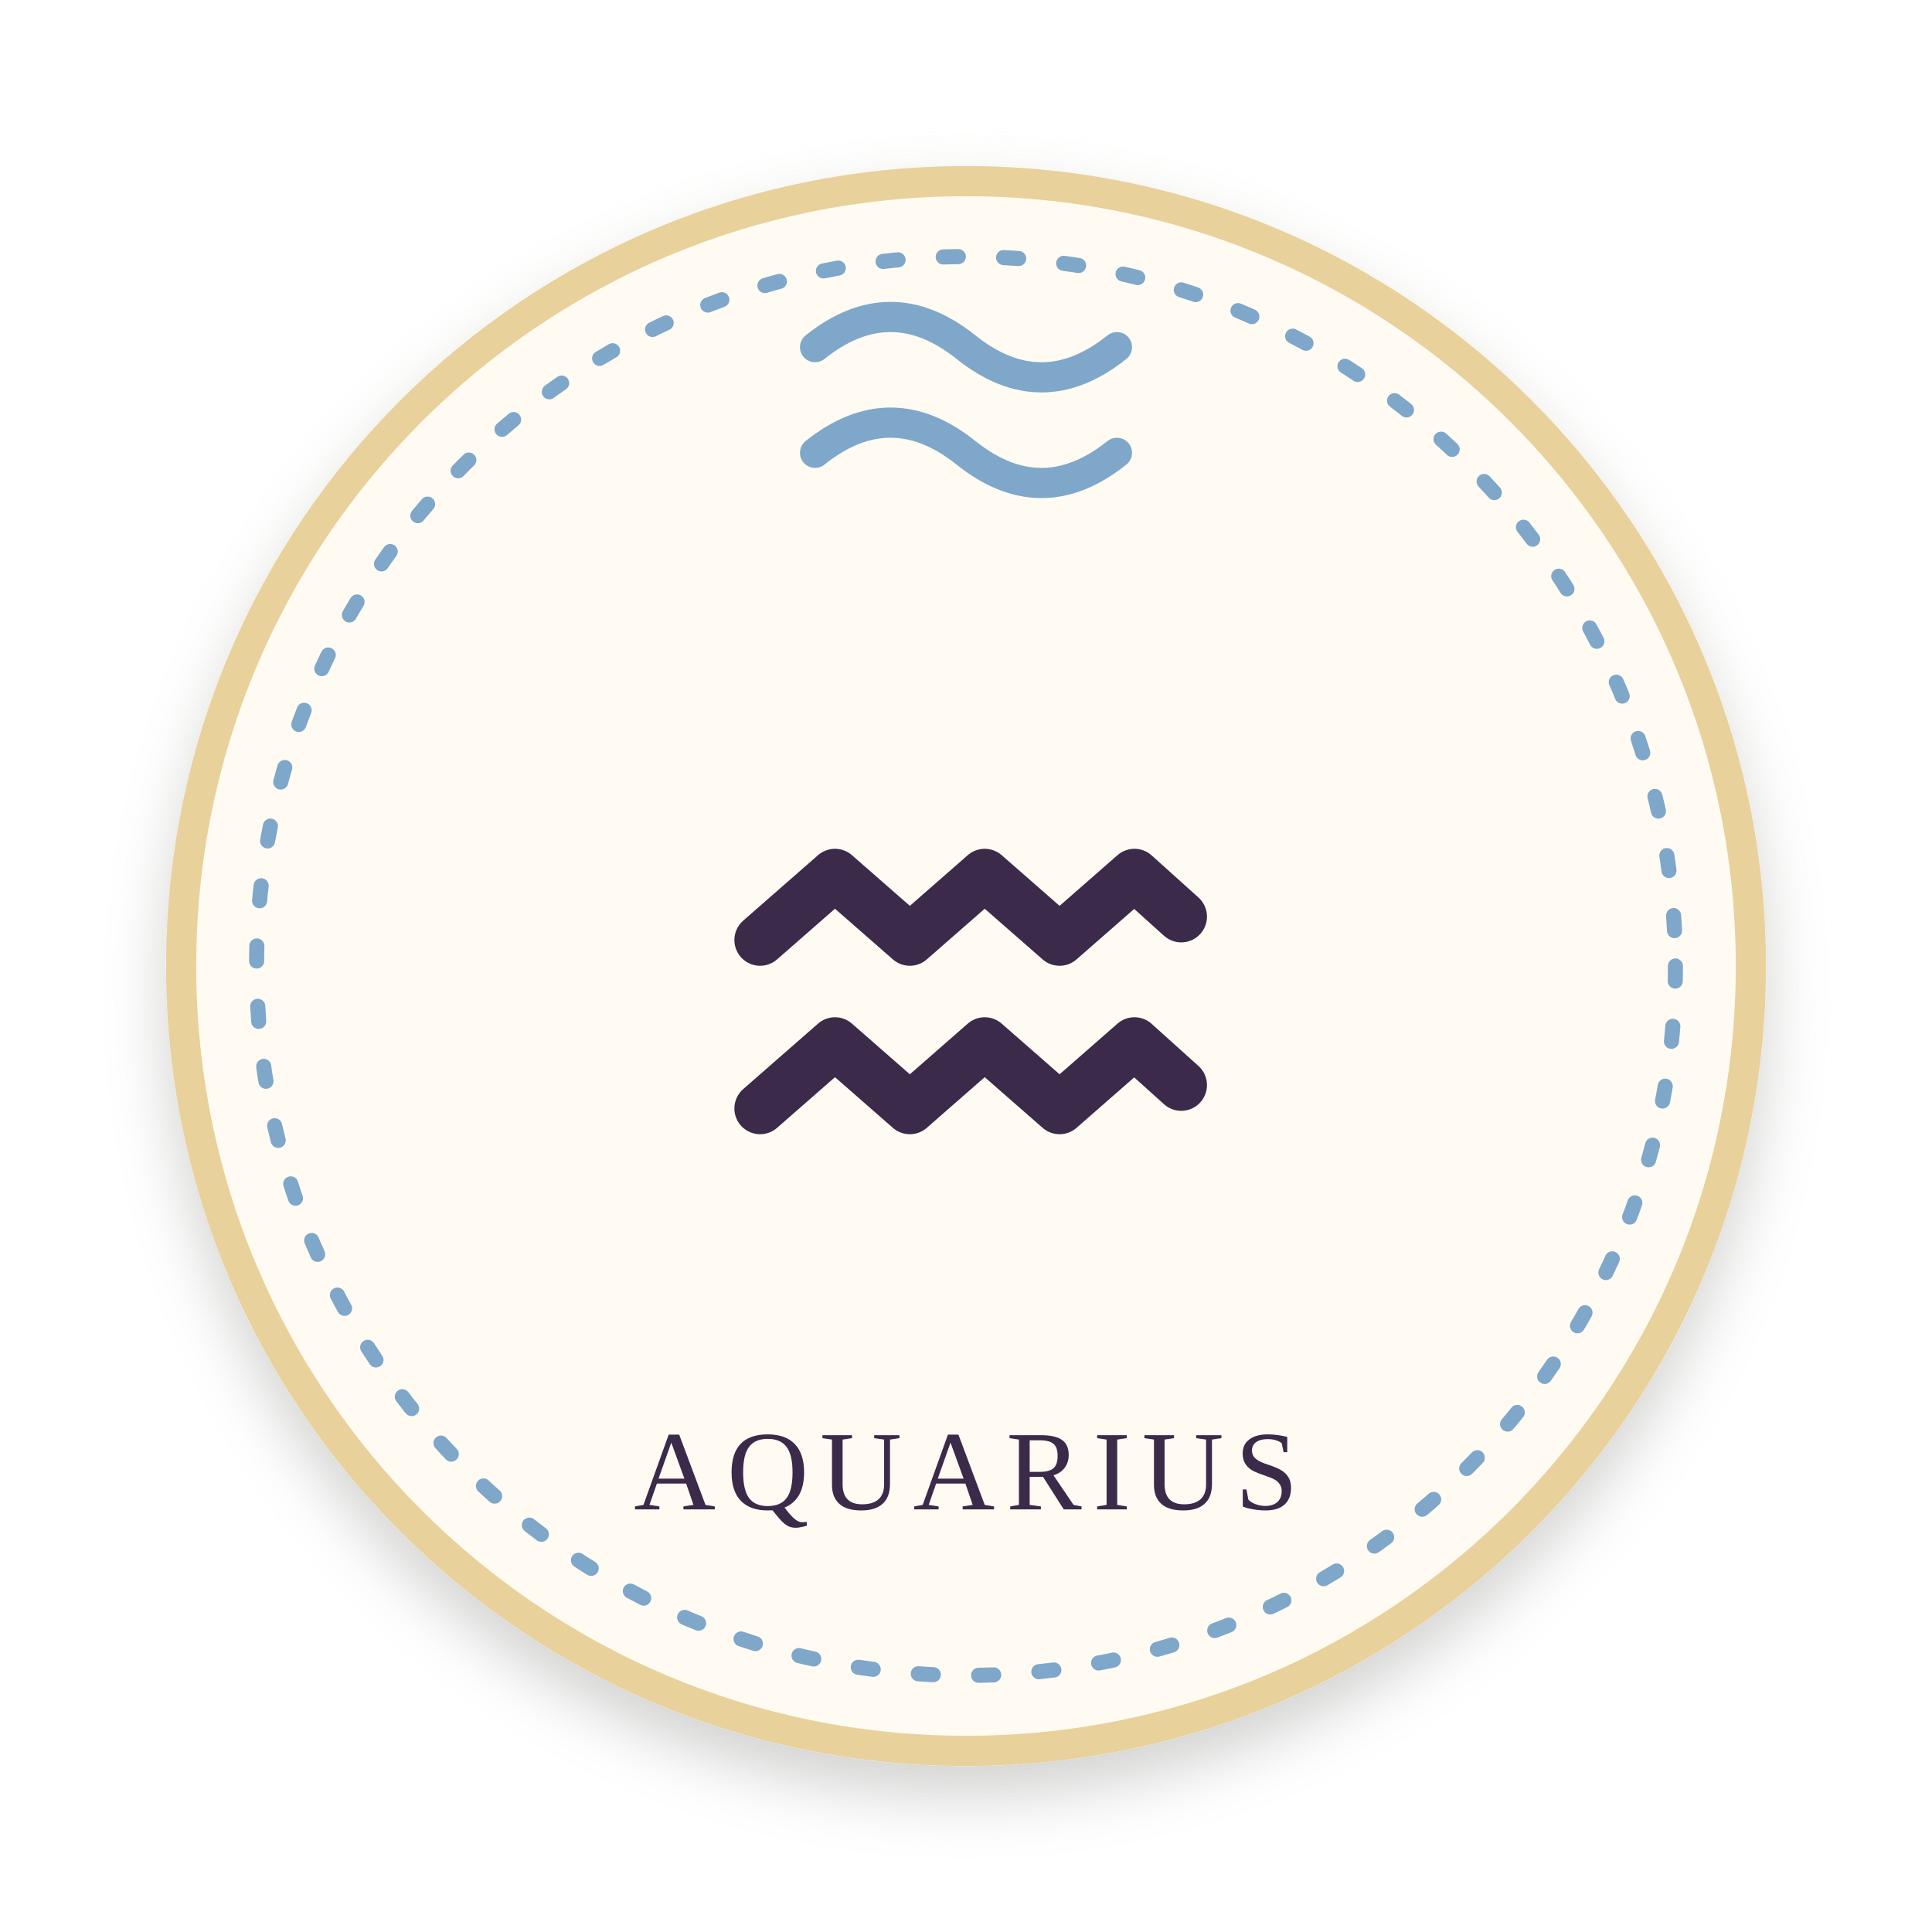
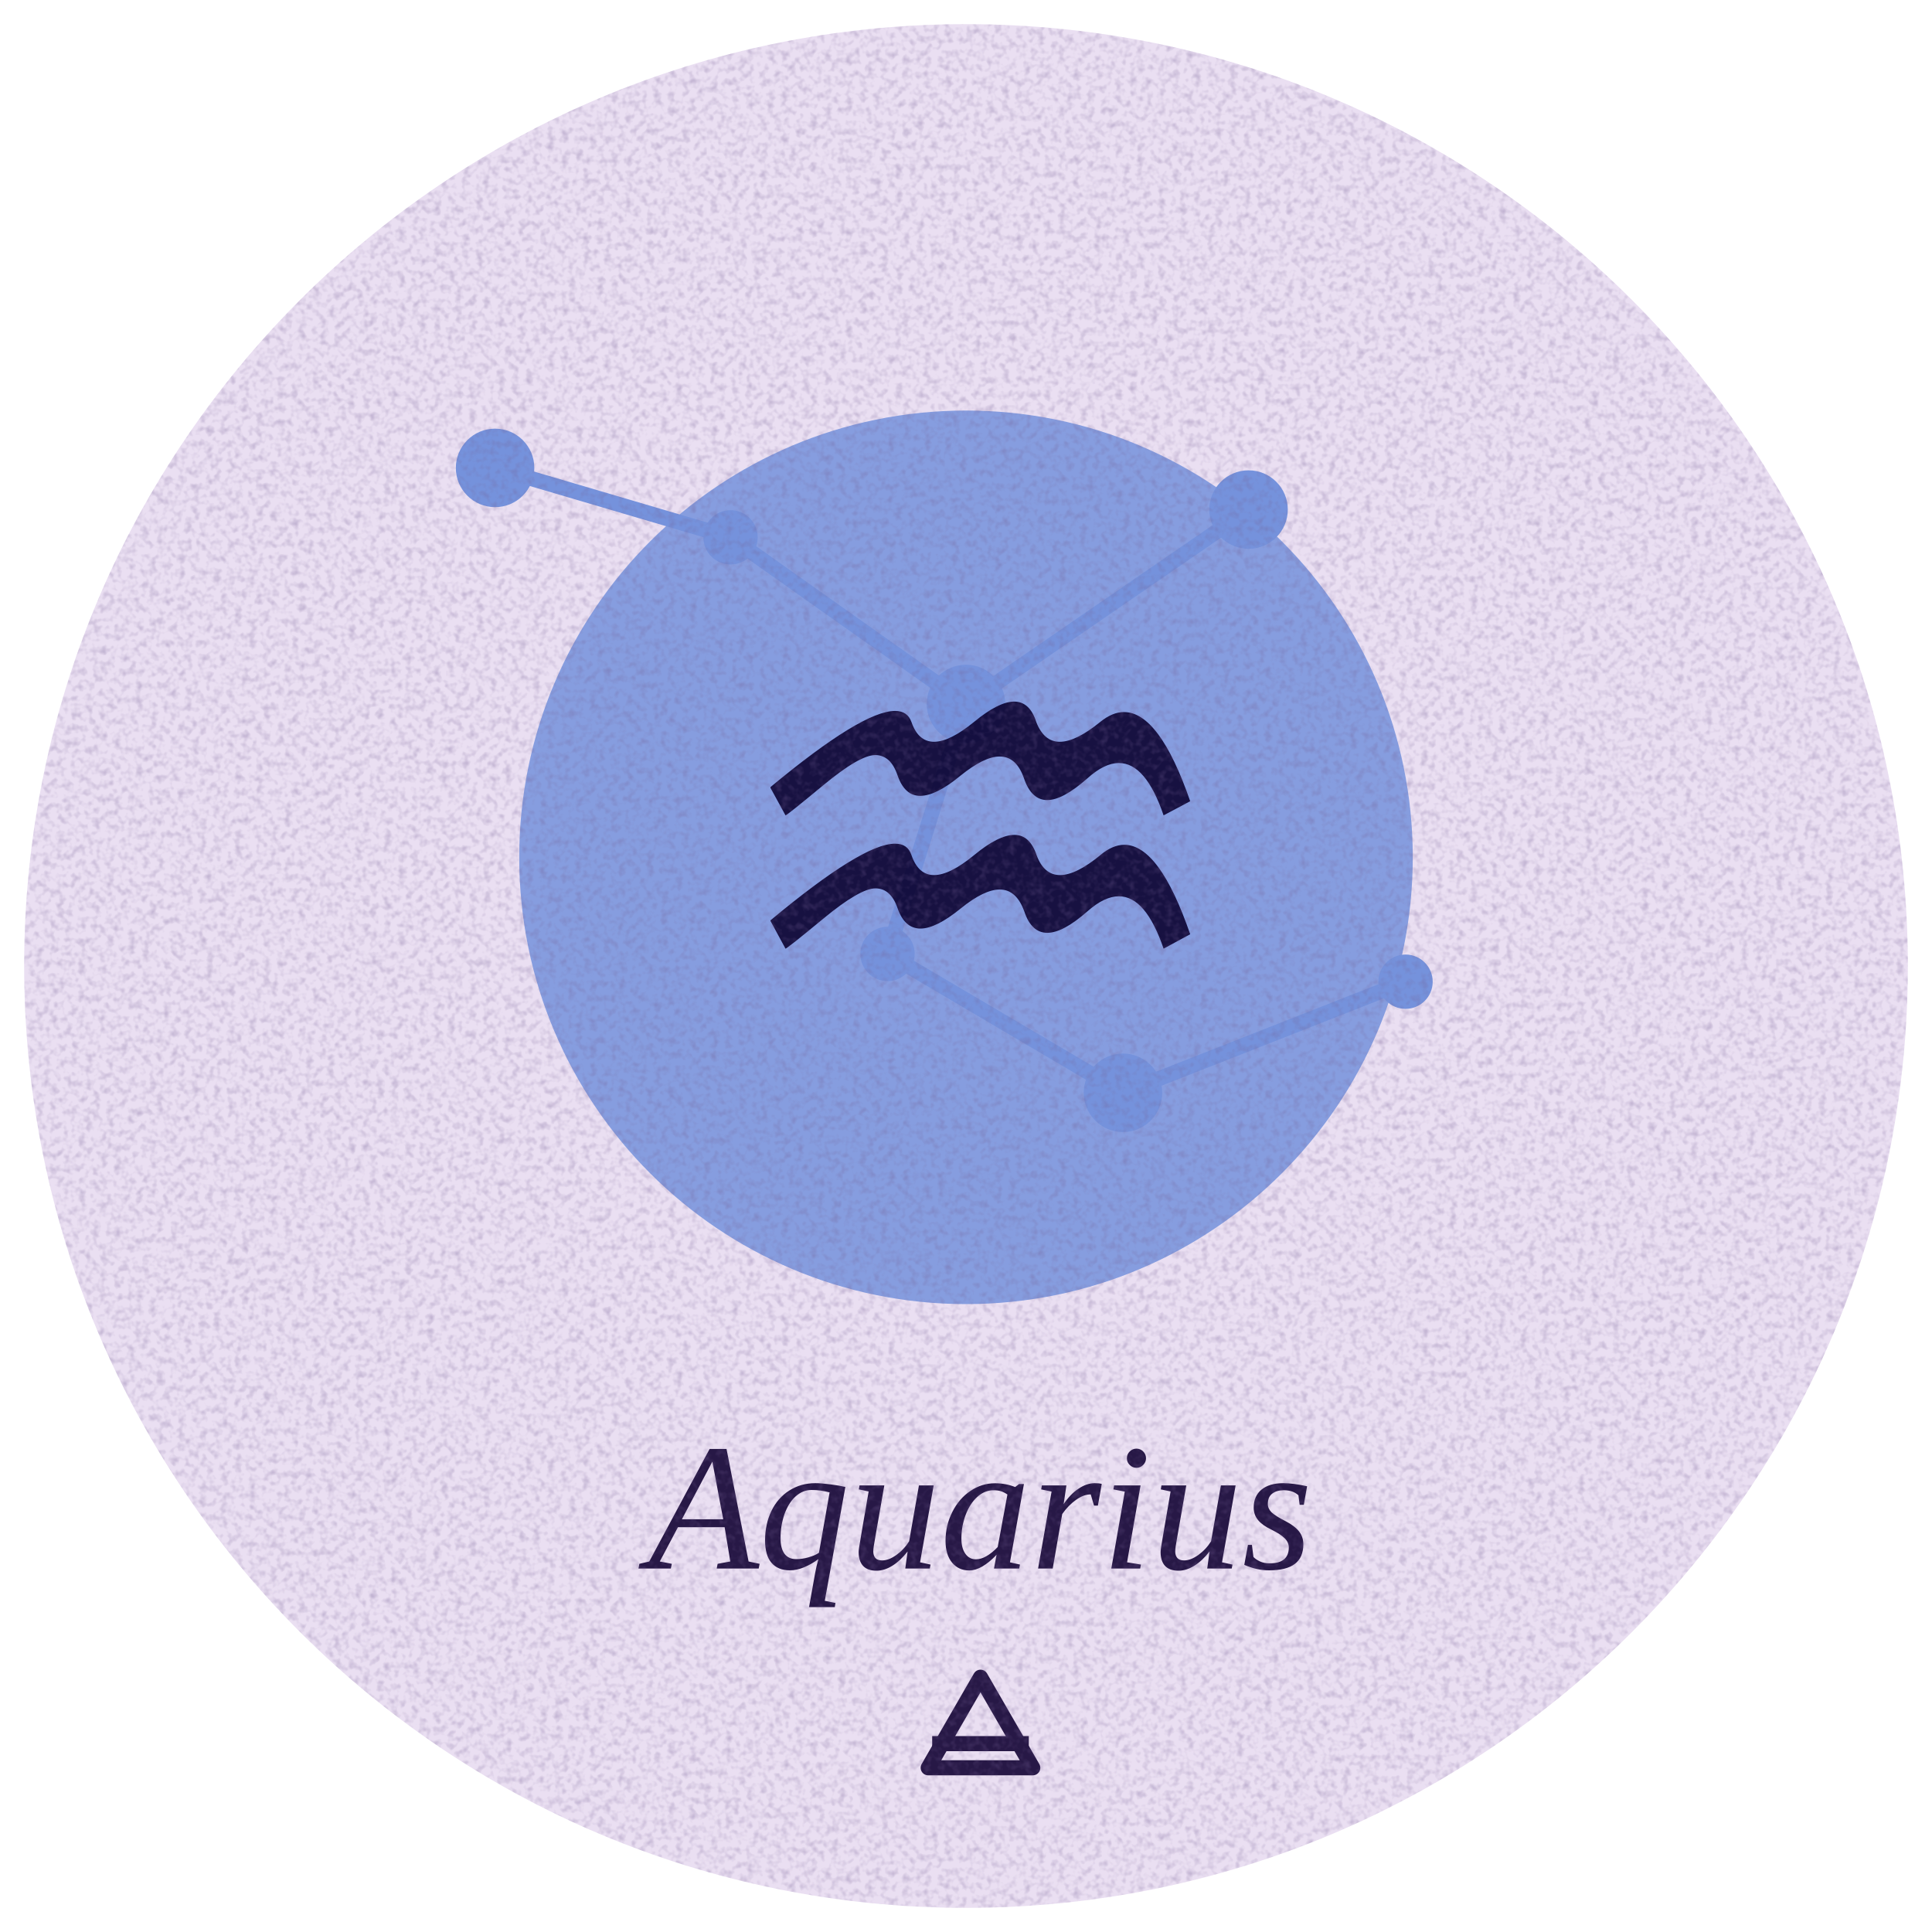
- <svg xmlns="http://www.w3.org/2000/svg" width="256" height="256" viewBox="0 0 256 256" role="img" aria-labelledby="title desc">
+ <svg xmlns="http://www.w3.org/2000/svg" width="320" height="320" viewBox="0 0 320 320" role="img" aria-labelledby="zo-aquarius-t zo-aquarius-d">
  <defs>
-     <radialGradient id="halo">
-       <stop stop-color="#fff" stop-opacity=".92" />
-       <stop offset=".55" stop-color="#F6E6C7" stop-opacity=".45" />
-       <stop offset="1" stop-color="#fff" stop-opacity="0" />
-     </radialGradient>
-     <linearGradient id="petal" x1="0" y1="0" x2="0" y2="1">
-       <stop stop-color="#7FA7C9" stop-opacity=".95" />
-       <stop offset="1" stop-color="#3B2A4A" />
-     </linearGradient>
-     <filter id="shadow" x="-20%" y="-20%" width="140%" height="150%">
-       <feGaussianBlur in="SourceAlpha" stdDeviation="4" />
-       <feOffset dy="4" />
-       <feComponentTransfer>
-         <feFuncA type="linear" slope=".17" />
-       </feComponentTransfer>
-       <feMerge>
-         <feMergeNode />
-         <feMergeNode in="SourceGraphic" />
-       </feMerge>
+     <clipPath id="zo-aquarius-clip">
+       <circle cx="160" cy="160" r="156" />
+     </clipPath>
+     <filter id="zo-aquarius-grain" x="0" y="0" width="100%" height="100%">
+       <feTurbulence type="fractalNoise" baseFrequency=".85" numOctaves="2" seed="77" />
+       <feColorMatrix type="matrix" values="0 0 0 0 .17 0 0 0 0 .11 0 0 0 0 .29 0 0 0 -1.4 .78" />
    </filter>
  </defs>
-   <circle cx="128" cy="128" r="122" fill="url(#halo)" />
-   <g filter="url(#shadow)">
-     <circle cx="128" cy="128" r="104" fill="#FFFBF3" stroke="#E8D19B" stroke-width="4" />
-     <circle cx="128" cy="128" r="94" fill="none" stroke="#7FA7C9" stroke-width="2" stroke-dasharray="2 6" stroke-linecap="round" />
-     <path d="M108 46Q118 38 128 46T148 46M108 60Q118 52 128 60T148 60" fill="none" stroke="#7FA7C9" stroke-width="4" stroke-linecap="round" />
-     <g transform="translate(128 132) scale(.62) translate(-128 -128)">
-       <path d="M84 116L100 102L116 116L132 102L148 116L164 102L174 111M84 152L100 138L116 152L132 138L148 152L164 138L174 147" fill="none" stroke="#3B2A4A" stroke-width="11" stroke-linecap="round" stroke-linejoin="round" />
+   <g clip-path="url(#zo-aquarius-clip)">
+     <g fill="#EADFF2">
+       <circle cx="160" cy="160" r="156" />
    </g>
-     <text x="128" y="200" text-anchor="middle" font-family="Georgia, 'Times New Roman', serif" font-size="15" letter-spacing="1.5" fill="#3B2A4A">AQUARIUS</text>
+     <g style="mix-blend-mode:multiply">
+       <circle cx="160" cy="142" r="74" fill="#7FA7E8" opacity=".85" />
+       <line x1="82" y1="77.5" x2="121" y2="89" stroke="#7FA7E8" stroke-width="2.5" stroke-linecap="round" />
+       <line x1="121" y1="89" x2="160" y2="116.6" stroke="#7FA7E8" stroke-width="2.5" stroke-linecap="round" />
+       <line x1="160" y1="116.6" x2="147" y2="158" stroke="#7FA7E8" stroke-width="2.5" stroke-linecap="round" />
+       <line x1="147" y1="158" x2="186" y2="181" stroke="#7FA7E8" stroke-width="2.5" stroke-linecap="round" />
+       <line x1="186" y1="181" x2="232.8" y2="162.6" stroke="#7FA7E8" stroke-width="2.5" stroke-linecap="round" />
+       <line x1="160" y1="116.6" x2="206.8" y2="84.4" stroke="#7FA7E8" stroke-width="2.5" stroke-linecap="round" />
+       <circle cx="82" cy="77.5" r="6.5" fill="#7FA7E8" />
+       <circle cx="121" cy="89" r="4.5" fill="#7FA7E8" />
+       <circle cx="160" cy="116.6" r="6.5" fill="#7FA7E8" />
+       <circle cx="147" cy="158" r="4.5" fill="#7FA7E8" />
+       <circle cx="186" cy="181" r="6.5" fill="#7FA7E8" />
+       <circle cx="232.8" cy="162.6" r="4.5" fill="#7FA7E8" />
+       <circle cx="206.8" cy="84.4" r="6.5" fill="#7FA7E8" />
+     </g>
+     <g style="mix-blend-mode:multiply" transform="translate(2.4 1.8)">
+       <text x="160" y="170" text-anchor="middle" font-family="'Apple Symbols','Segoe UI Symbol','Noto Sans Symbols 2','DejaVu Sans',serif" font-size="96" fill="#2B1B4A">♒︎</text>
+       <text x="160" y="258" text-anchor="middle" font-family="Georgia,'Times New Roman',serif" font-style="italic" font-size="30" fill="#2B1B4A">Aquarius</text>
+       <polygon points="160,276 168.66,291 151.34,291" fill="none" stroke="#2B1B4A" stroke-width="2.5" stroke-linejoin="round" />
+       <line x1="152" y1="287" x2="168" y2="287" stroke="#2B1B4A" stroke-width="2.5" />
+     </g>
+     <rect width="320" height="320" filter="url(#zo-aquarius-grain)" opacity=".5" />
  </g>
</svg>
